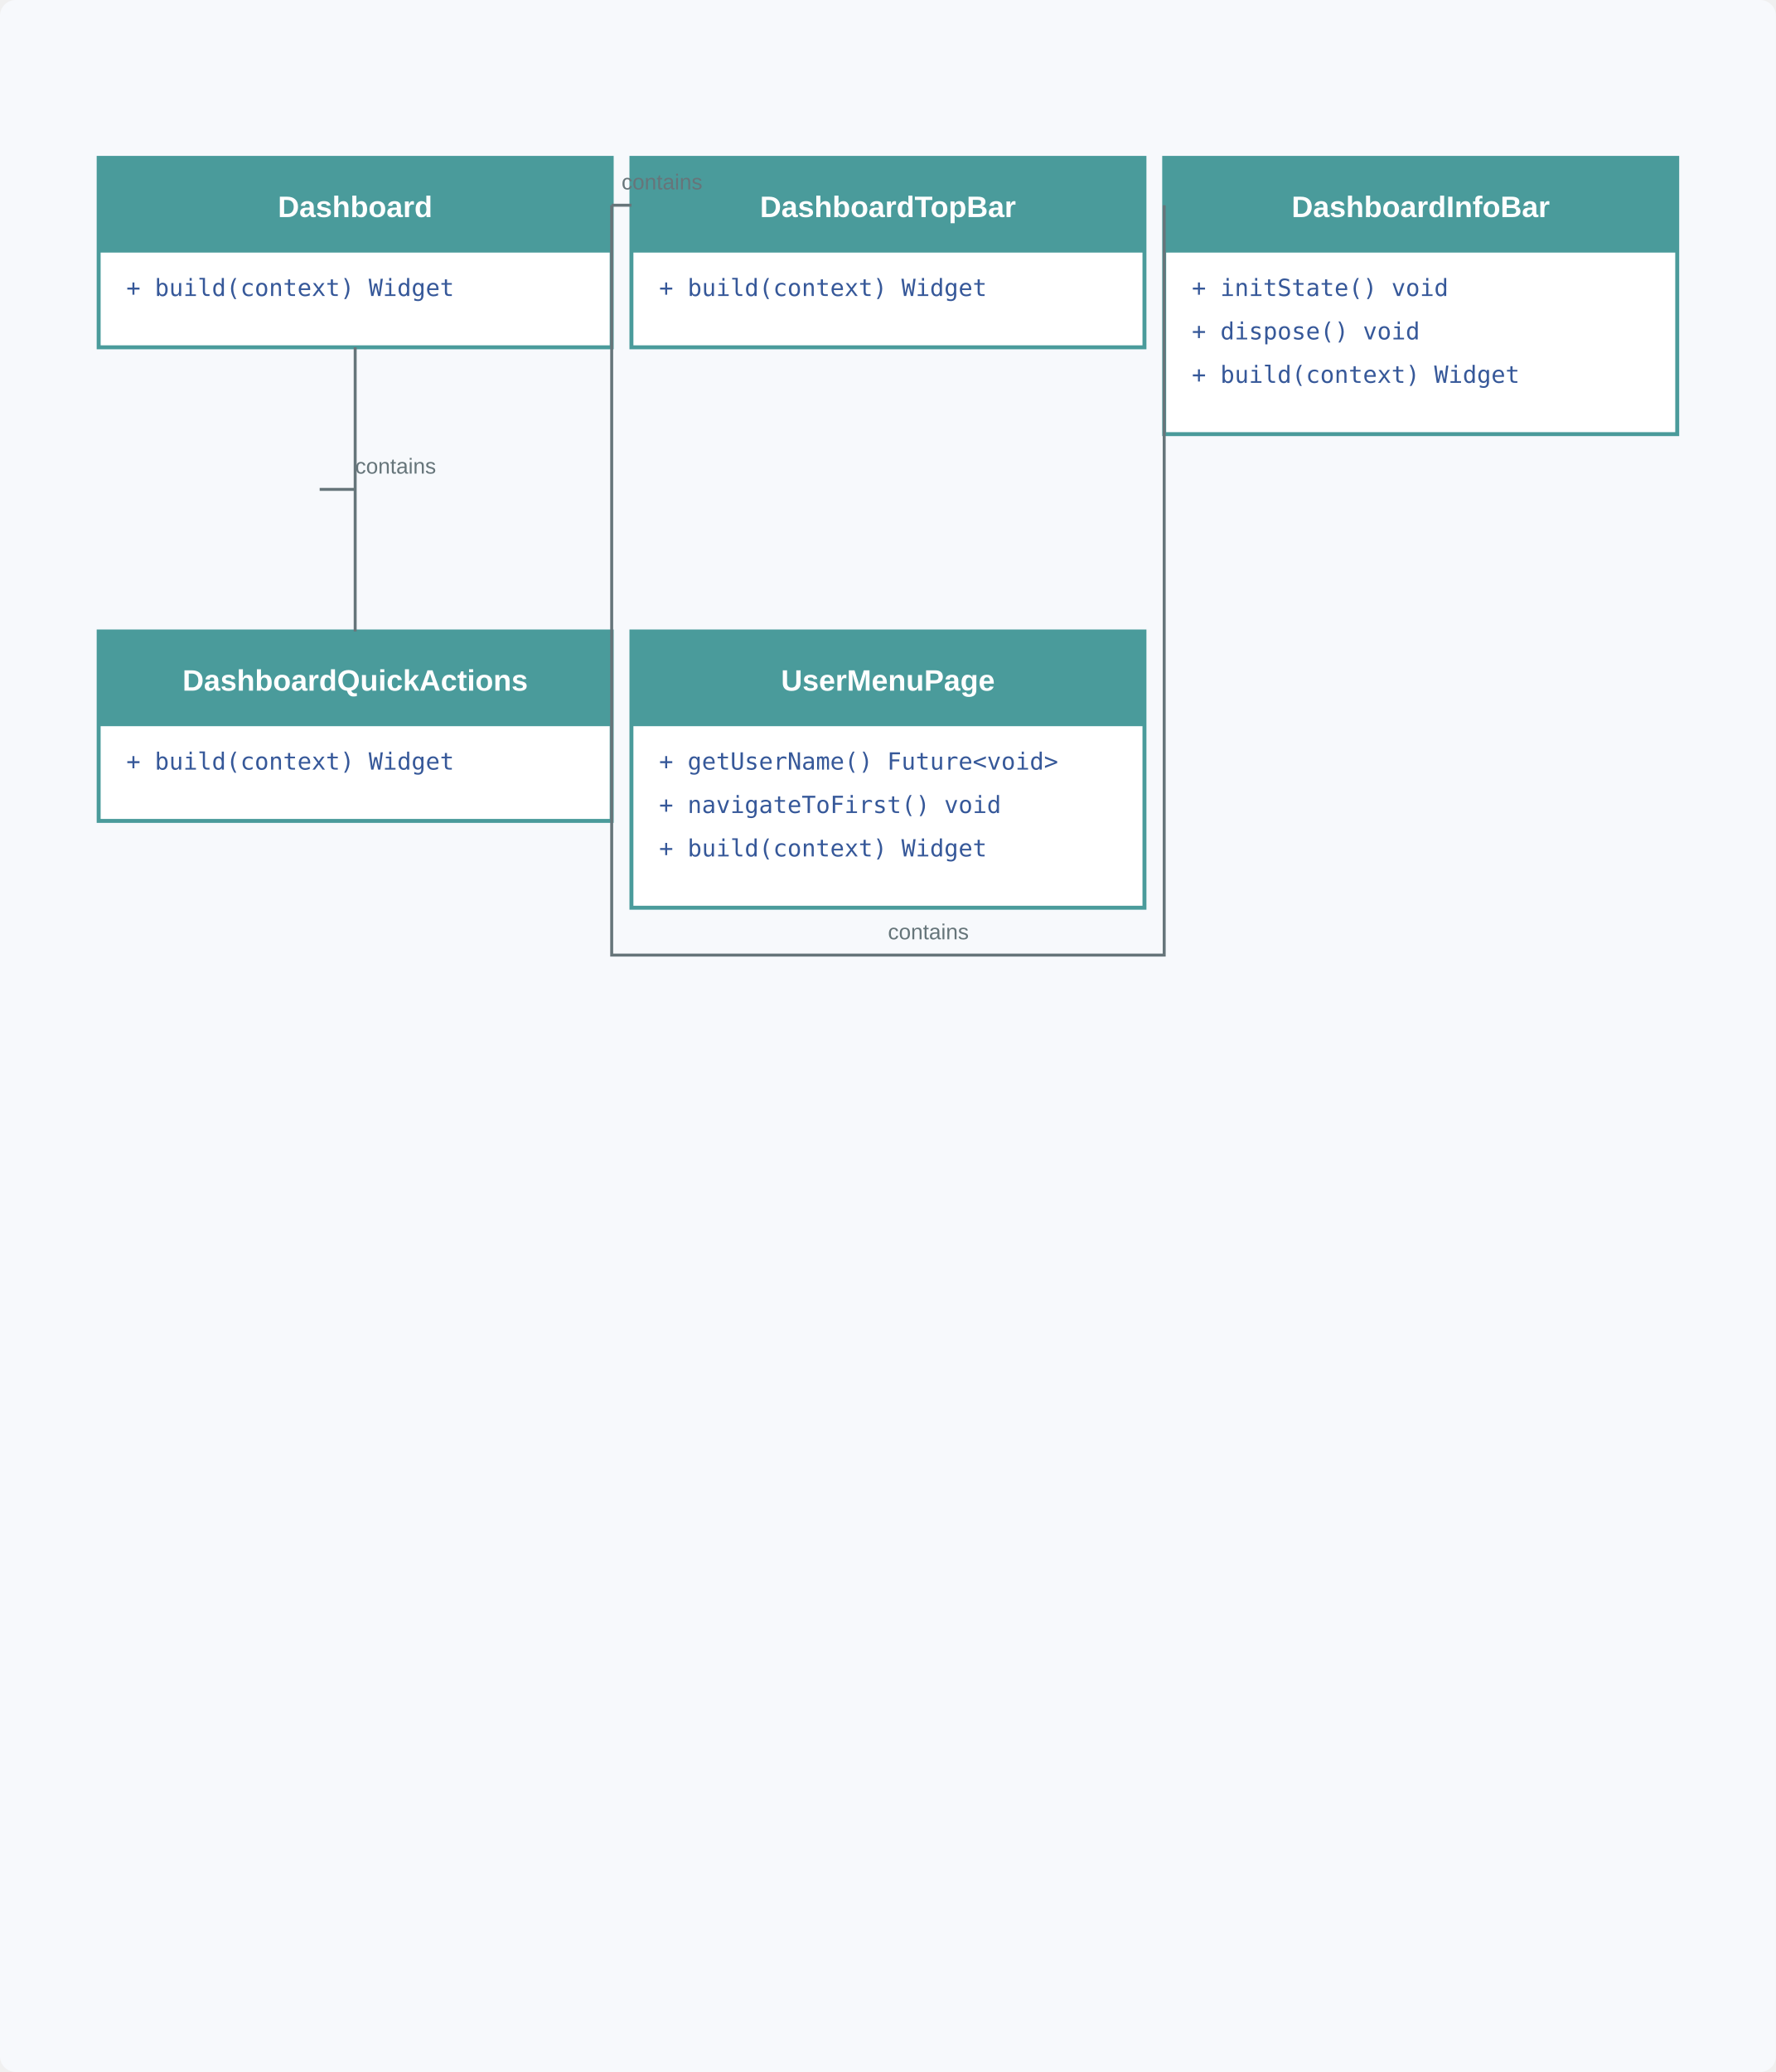
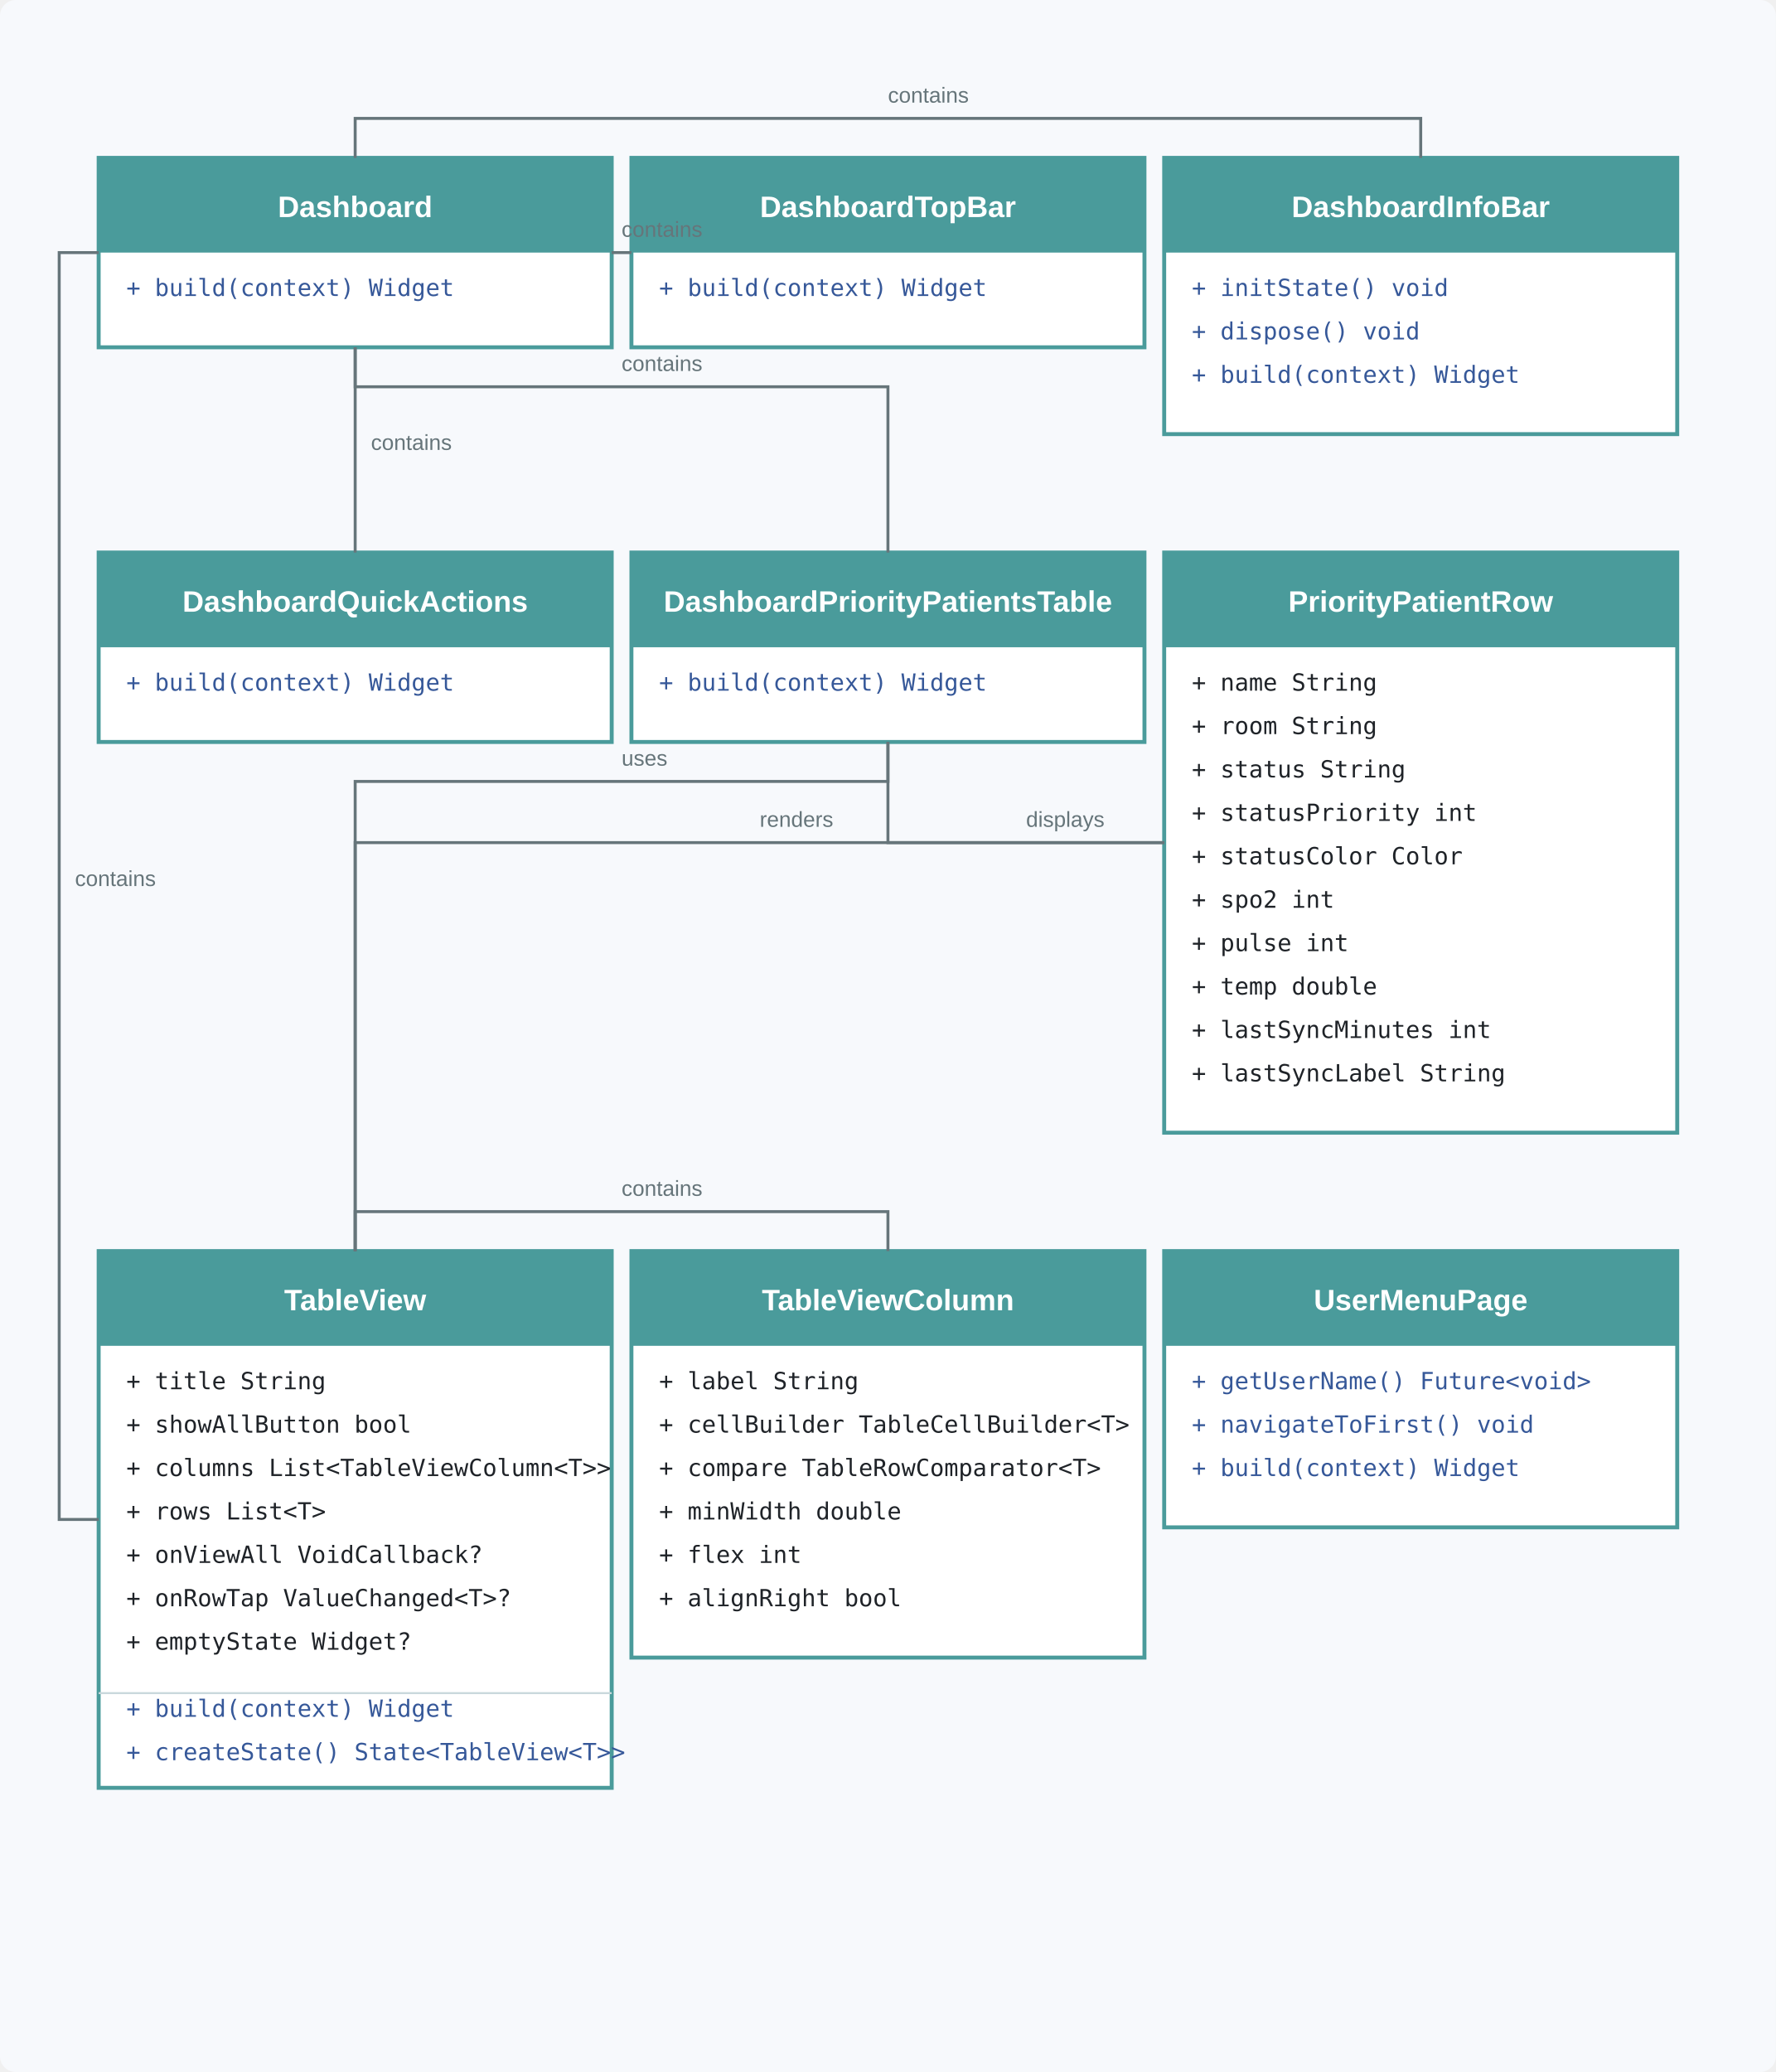
<svg xmlns="http://www.w3.org/2000/svg" width="900" height="1050" viewBox="0 0 900 1050">
  <style>
    .background { fill: #f7f9fc; }
    .system { fill: #ffffff; stroke: #4a9b9b; stroke-width: 3; }
    .system-title { fill: #1f2328; font: 700 21px Arial, sans-serif; }
    .use-case { fill: #ffffff; stroke: #4a9b9b; stroke-width: 2; }
    .use-case-text { fill: #1f2328; font: 13px Arial, sans-serif; }
    .actor { fill: #ffffff; stroke: #1f2328; stroke-width: 3; }
    .actor-text { fill: #1f2328; font: 700 13px Arial, sans-serif; }
    .actor-line { fill: none; stroke: #66757a; stroke-width: 2; }
    .include-line { fill: none; stroke: #4a9b9b; stroke-width: 2; stroke-dasharray: 8 6; }
    .group-title { fill: #1f2328; font: 700 22px Arial, sans-serif; }
    .class-card { fill: #ffffff; stroke: #4a9b9b; stroke-width: 2; }
    .class-header { fill: #4a9b9b; }
    .class-title { fill: #ffffff; font: 700 15px Arial, sans-serif; }
    .class-field { fill: #1f2328; font: 12px monospace; }
    .class-method { fill: #365899; font: 12px monospace; }
    .class-divider { stroke: #c9d8dc; stroke-width: 1; }
    .relation { fill: none; stroke: #66757a; stroke-width: 1.5; }
    .relation-label { fill: #66757a; font: 11px Arial, sans-serif; }
  </style>
  <rect class="background" x="0" y="0" width="900" height="1050" rx="8" />
  <rect class="class-card" x="50" y="80" width="260" height="96" />
  <rect class="class-header" x="50" y="80" width="260" height="48" />
  <text class="class-title" x="180.0" y="110" text-anchor="middle">Dashboard</text>
  <text class="class-method" x="64" y="150">+ build(context) Widget</text>
  <rect class="class-card" x="320" y="80" width="260" height="96" />
  <rect class="class-header" x="320" y="80" width="260" height="48" />
  <text class="class-title" x="450.0" y="110" text-anchor="middle">DashboardTopBar</text>
  <text class="class-method" x="334" y="150">+ build(context) Widget</text>
  <rect class="class-card" x="590" y="80" width="260" height="140" />
  <rect class="class-header" x="590" y="80" width="260" height="48" />
  <text class="class-title" x="720.0" y="110" text-anchor="middle">DashboardInfoBar</text>
  <text class="class-method" x="604" y="150">+ initState() void</text>
  <text class="class-method" x="604" y="172">+ dispose() void</text>
  <text class="class-method" x="604" y="194">+ build(context) Widget</text>
-   <rect class="class-card" x="50" y="320" width="260" height="96" />
-   <rect class="class-header" x="50" y="320" width="260" height="48" />
-   <text class="class-title" x="180.0" y="350" text-anchor="middle">DashboardQuickActions</text>
-   <text class="class-method" x="64" y="390">+ build(context) Widget</text>
-   <rect class="class-card" x="320" y="320" width="260" height="140" />
-   <rect class="class-header" x="320" y="320" width="260" height="48" />
-   <text class="class-title" x="450.0" y="350" text-anchor="middle">UserMenuPage</text>
-   <text class="class-method" x="334" y="390">+ getUserName() Future&lt;void&gt;</text>
-   <text class="class-method" x="334" y="412">+ navigateToFirst() void</text>
-   <text class="class-method" x="334" y="434">+ build(context) Widget</text>
-   <path class="relation" d="M310 104 H320" />
-   <text class="relation-label" x="315" y="96">contains</text>
-   <path class="relation" d="M310 104 V484 H590 V104" />
-   <text class="relation-label" x="450" y="476">contains</text>
-   <path class="relation" d="M180 176 V248 H162 V248 H180 V320" />
-   <text class="relation-label" x="180" y="240">contains</text>
+   <rect class="class-card" x="50" y="280" width="260" height="96" />
+   <rect class="class-header" x="50" y="280" width="260" height="48" />
+   <text class="class-title" x="180.0" y="310" text-anchor="middle">DashboardQuickActions</text>
+   <text class="class-method" x="64" y="350">+ build(context) Widget</text>
+   <rect class="class-card" x="320" y="280" width="260" height="96" />
+   <rect class="class-header" x="320" y="280" width="260" height="48" />
+   <text class="class-title" x="450.0" y="310" text-anchor="middle">DashboardPriorityPatientsTable</text>
+   <text class="class-method" x="334" y="350">+ build(context) Widget</text>
+   <rect class="class-card" x="590" y="280" width="260" height="294" />
+   <rect class="class-header" x="590" y="280" width="260" height="48" />
+   <text class="class-title" x="720.0" y="310" text-anchor="middle">PriorityPatientRow</text>
+   <text class="class-field" x="604" y="350">+ name String</text>
+   <text class="class-field" x="604" y="372">+ room String</text>
+   <text class="class-field" x="604" y="394">+ status String</text>
+   <text class="class-field" x="604" y="416">+ statusPriority int</text>
+   <text class="class-field" x="604" y="438">+ statusColor Color</text>
+   <text class="class-field" x="604" y="460">+ spo2 int</text>
+   <text class="class-field" x="604" y="482">+ pulse int</text>
+   <text class="class-field" x="604" y="504">+ temp double</text>
+   <text class="class-field" x="604" y="526">+ lastSyncMinutes int</text>
+   <text class="class-field" x="604" y="548">+ lastSyncLabel String</text>
+   <rect class="class-card" x="50" y="634" width="260" height="272" />
+   <rect class="class-header" x="50" y="634" width="260" height="48" />
+   <text class="class-title" x="180.0" y="664" text-anchor="middle">TableView</text>
+   <text class="class-field" x="64" y="704">+ title String</text>
+   <text class="class-field" x="64" y="726">+ showAllButton bool</text>
+   <text class="class-field" x="64" y="748">+ columns List&lt;TableViewColumn&lt;T&gt;&gt;</text>
+   <text class="class-field" x="64" y="770">+ rows List&lt;T&gt;</text>
+   <text class="class-field" x="64" y="792">+ onViewAll VoidCallback?</text>
+   <text class="class-field" x="64" y="814">+ onRowTap ValueChanged&lt;T&gt;?</text>
+   <text class="class-field" x="64" y="836">+ emptyState Widget?</text>
+   <line class="class-divider" x1="50" y1="858" x2="310" y2="858" />
+   <text class="class-method" x="64" y="870">+ build(context) Widget</text>
+   <text class="class-method" x="64" y="892">+ createState() State&lt;TableView&lt;T&gt;&gt;</text>
+   <rect class="class-card" x="320" y="634" width="260" height="206" />
+   <rect class="class-header" x="320" y="634" width="260" height="48" />
+   <text class="class-title" x="450.0" y="664" text-anchor="middle">TableViewColumn</text>
+   <text class="class-field" x="334" y="704">+ label String</text>
+   <text class="class-field" x="334" y="726">+ cellBuilder TableCellBuilder&lt;T&gt;</text>
+   <text class="class-field" x="334" y="748">+ compare TableRowComparator&lt;T&gt;</text>
+   <text class="class-field" x="334" y="770">+ minWidth double</text>
+   <text class="class-field" x="334" y="792">+ flex int</text>
+   <text class="class-field" x="334" y="814">+ alignRight bool</text>
+   <rect class="class-card" x="590" y="634" width="260" height="140" />
+   <rect class="class-header" x="590" y="634" width="260" height="48" />
+   <text class="class-title" x="720.0" y="664" text-anchor="middle">UserMenuPage</text>
+   <text class="class-method" x="604" y="704">+ getUserName() Future&lt;void&gt;</text>
+   <text class="class-method" x="604" y="726">+ navigateToFirst() void</text>
+   <text class="class-method" x="604" y="748">+ build(context) Widget</text>
+   <path class="relation" d="M310 128 H320" />
+   <text class="relation-label" x="315" y="120">contains</text>
+   <path class="relation" d="M180 80 V60 H720 V80" />
+   <text class="relation-label" x="450" y="52">contains</text>
+   <path class="relation" d="M180 176 V280" />
+   <text class="relation-label" x="188" y="228">contains</text>
+   <path class="relation" d="M180 176 V196 H450 V280" />
+   <text class="relation-label" x="315" y="188">contains</text>
+   <path class="relation" d="M50 128 H30 V770 H50" />
+   <text class="relation-label" x="38" y="449">contains</text>
+   <path class="relation" d="M450 376 V396 H180 V634" />
+   <text class="relation-label" x="315" y="388">uses</text>
+   <path class="relation" d="M450 376 V427 H590" />
+   <text class="relation-label" x="520" y="419">displays</text>
+   <path class="relation" d="M180 634 V614 H450 V634" />
+   <text class="relation-label" x="315" y="606">contains</text>
+   <path class="relation" d="M180 634 V427 H590" />
+   <text class="relation-label" x="385" y="419">renders</text>
</svg>
